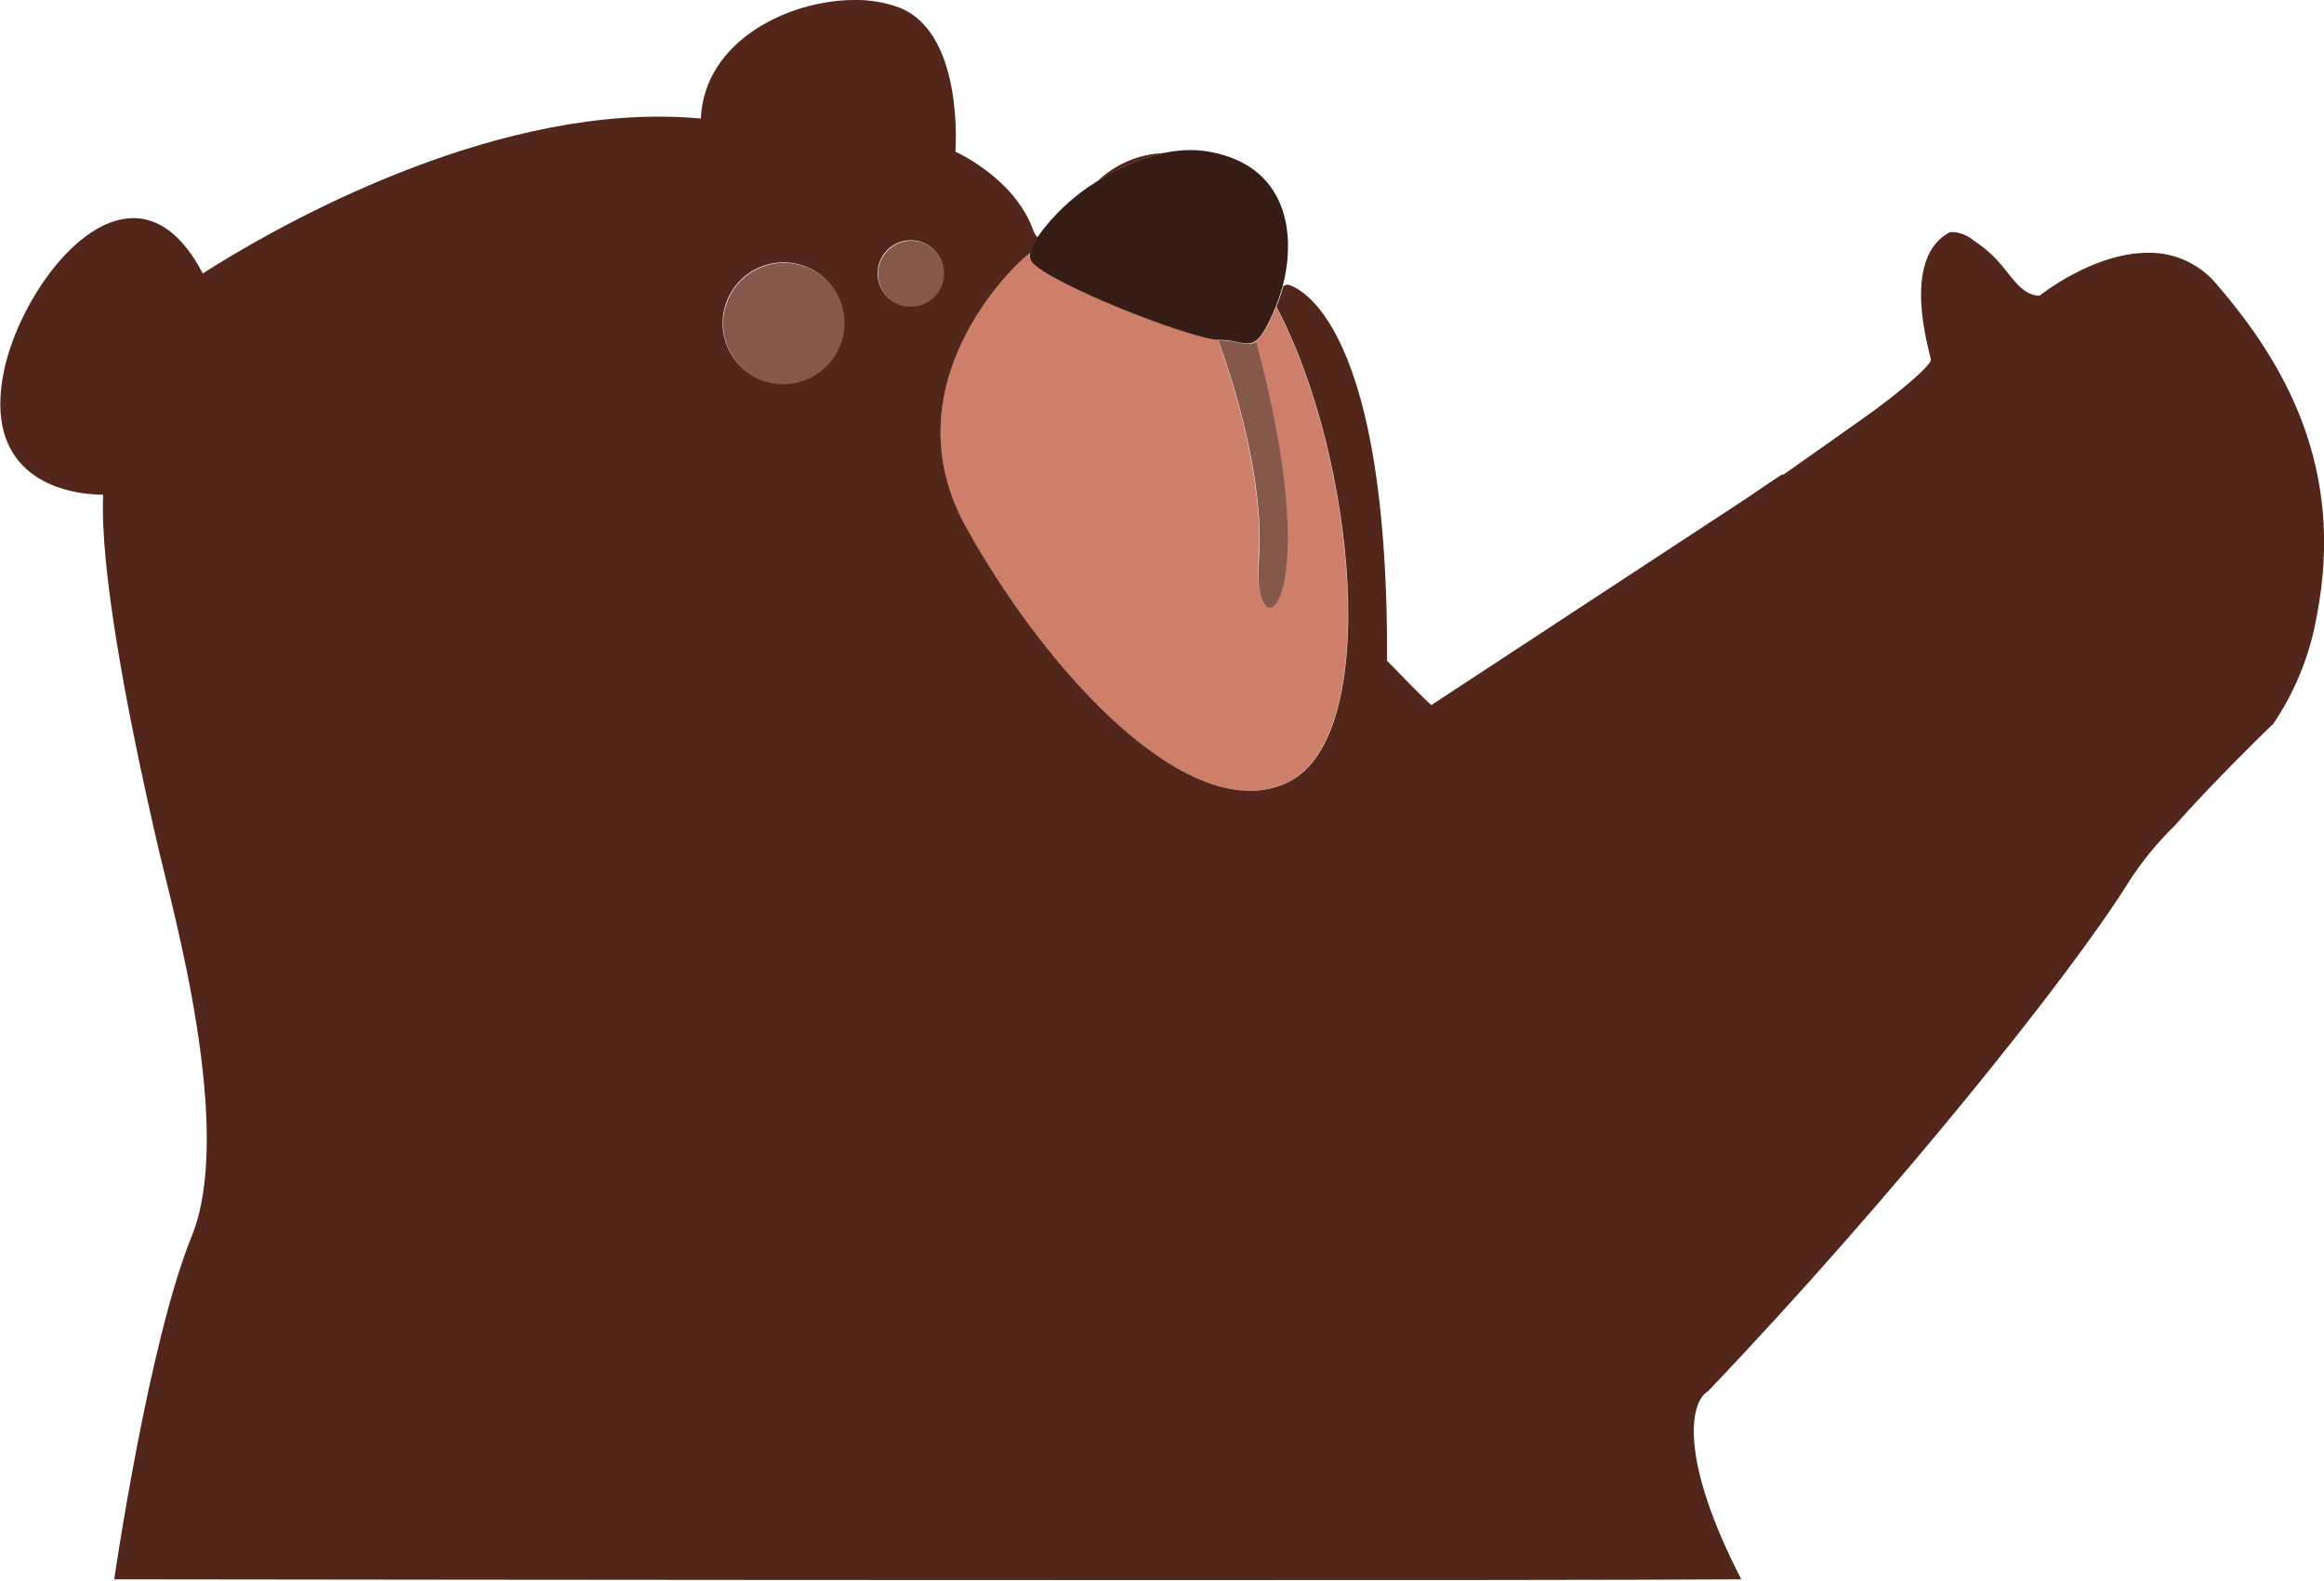
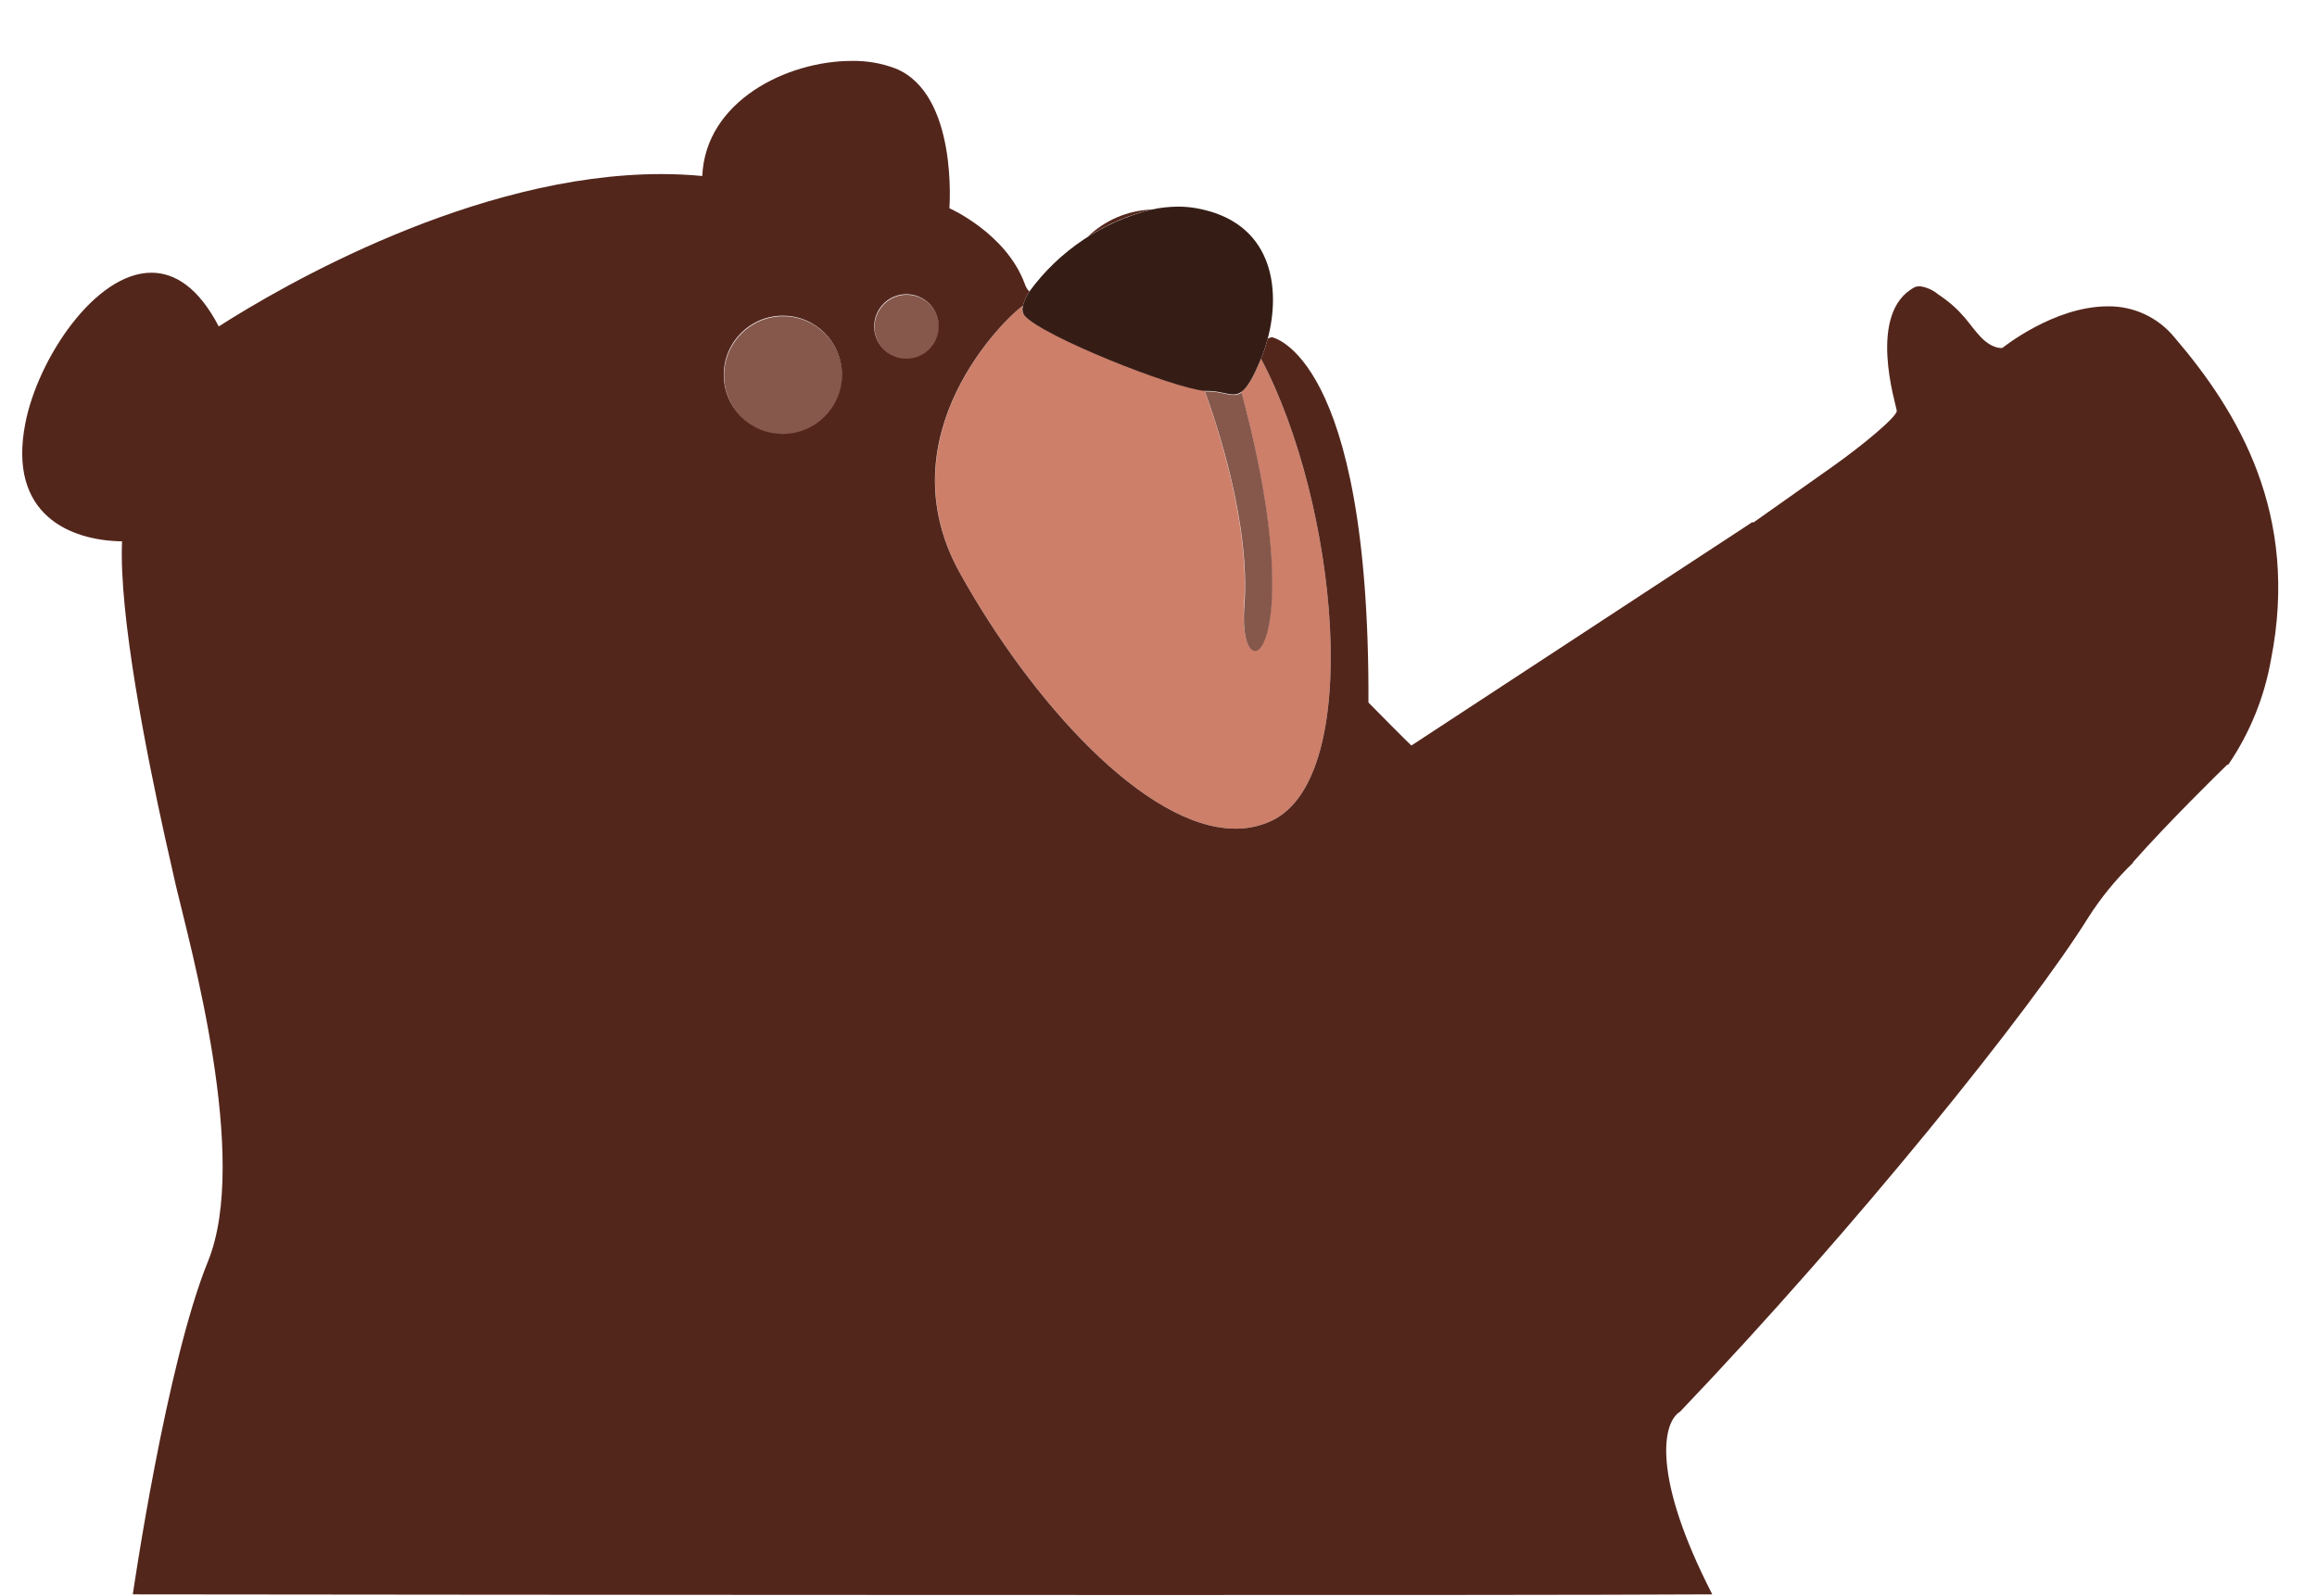
- <svg xmlns="http://www.w3.org/2000/svg" id="Слой_1" data-name="Слой 1" viewBox="0 0 209.97 142.78">
-   <defs>
-     <style>.cls-1{fill:#cd7f6a;}.cls-2{fill:#86584c;}.cls-3{fill:#351d16;}.cls-4{fill:#53261c;}</style>
-   </defs>
-   <path class="cls-1" d="M121.41,302.79c-1.53,1-13,12-5.84,24.92,6.62,11.87,17.27,23.75,25.62,23.75a7.76,7.76,0,0,0,3.38-.75c8.65-4.09,6.13-29.55-1-43h0c-.78,1.88-1.32,2.75-1.84,3.11,4.54,16.88,2.66,24.05,1.25,24.05-.63,0-1.17-1.48-1-4.21.59-7.7-2.68-17.23-3.69-20-3-.27-15.13-5.1-16.76-7a1,1,0,0,1-.16-.92" transform="translate(-28.28 -280)" />
-   <path class="cls-2" d="M138.33,310.7c1,2.73,4.28,12.26,3.69,20-.21,2.73.33,4.21,1,4.21,1.41,0,3.29-7.17-1.25-24.05a1.28,1.28,0,0,1-.74.22c-.61,0-1.32-.33-2.42-.33h-.24m-39.26-7a5.5,5.5,0,1,0,5.5,5.5,5.5,5.5,0,0,0-5.5-5.5m11.5-2a3,3,0,1,0,3,3,3,3,0,0,0-3-3" transform="translate(-28.28 -280)" />
-   <path class="cls-3" d="M135.85,293.56a12.11,12.11,0,0,0-2.46.27,18.71,18.71,0,0,0-6,2.56,18.36,18.36,0,0,0-5.41,5.08,4.51,4.51,0,0,0-.6,1.32,1,1,0,0,0,.16.92c1.63,1.89,13.72,6.72,16.76,7h.24c1.1,0,1.81.33,2.42.33a1.28,1.28,0,0,0,.74-.22c.52-.36,1.06-1.23,1.84-3.11h0a15.76,15.76,0,0,0,.63-1.87c1.24-4.72.43-10.86-6.63-12.13a9.91,9.91,0,0,0-1.72-.15" transform="translate(-28.28 -280)" />
-   <path class="cls-4" d="M228.57,305.71a7.89,7.89,0,0,0-6.21-2.87c-5,0-9.79,3.87-9.79,3.87s-.88.16-2-1-1.64-2.43-4-4a3.28,3.28,0,0,0-1.68-.73,2,2,0,0,0-.43,0c-4.57,2.35-1.77,11-1.73,11.53s-3.16,3.21-6,5.21c-1.74,1.22-5,3.55-7.36,5.2l-.07-.06-1.15.76L186,325.08l-28.4,18.63h0s-.12,0-4-4c.12-32.44-9-34-9-34l-.37.13a15.76,15.76,0,0,1-.63,1.87c7.13,13.45,9.65,38.91,1,43a7.76,7.76,0,0,1-3.38.75c-8.35,0-19-11.88-25.62-23.75-7.19-12.88,4.31-23.92,5.84-24.92a4.51,4.51,0,0,1,.6-1.32,1.87,1.87,0,0,1-.44-.76c-1.75-4.69-7-7-7-7s.83-10.62-5-13a11.15,11.15,0,0,0-4.1-.71c-6,0-13.6,3.72-13.9,10.71-1.27-.12-2.54-.17-3.81-.17-17.37,0-35.32,10.41-41.19,14.17-1.87-3.58-4.06-5-6.27-5-5.24,0-10.56,8-11.73,14-1.67,8.51,4.14,10.93,9,11-.31,6.8,2.29,19.85,4,27.57.4,1.83.76,3.36,1,4.43,1.32,5.64,6.9,25.42,3,35s-7,31-7,31,50.6.07,94.15.07c21.78,0,41.8,0,52.85-.07-5.63-10.94-4.66-16-3-17,16.47-17.25,32.69-37.47,38-46a28.72,28.72,0,0,1,4.14-5.08l0,0c3.3-3.74,7.9-8.24,8.8-9.11l.05,0a25,25,0,0,0,4-9.82C240.23,322.2,234.6,312.71,228.57,305.71Zm-129.5,9a5.5,5.5,0,1,1,5.5-5.5A5.5,5.5,0,0,1,99.07,314.71Zm11.5-7a3,3,0,1,1,3-3A3,3,0,0,1,110.57,307.71Z" transform="translate(-28.28 -280)" />
-   <path class="cls-4" d="M127.42,296.39a18.71,18.71,0,0,1,6-2.56A9.16,9.16,0,0,0,127.42,296.39Z" transform="translate(-28.28 -280)" />
+ <svg xmlns="http://www.w3.org/2000/svg" id="Слой_1" data-name="Слой 1" viewBox="0 0 215.64 148.45" style="width: 4.59%">
+   <g class="bear">
+     <path d="M127.85,279.07c-1.54,1-13,12.05-5.85,24.93,6.63,11.87,17.27,23.74,25.62,23.74A7.75,7.75,0,0,0,151,327c8.65-4.09,6.13-29.55-1-43h0c-.78,1.88-1.32,2.75-1.84,3.1,4.54,16.88,2.66,24.06,1.26,24.06-.64,0-1.18-1.48-1-4.21.59-7.7-2.68-17.24-3.69-20-3-.27-15.13-5.1-16.76-7a1,1,0,0,1-.15-.93" transform="translate(-32.64 -250.62)" style="fill:#cd7f6a" />
+     <path d="M144.76,287c1,2.72,4.28,12.26,3.69,20-.21,2.73.33,4.21,1,4.21,1.4,0,3.28-7.18-1.26-24.06a1.22,1.22,0,0,1-.74.23c-.6,0-1.32-.33-2.42-.33h-.24m-39.26-7a5.5,5.5,0,1,0,5.5,5.5,5.5,5.5,0,0,0-5.5-5.5m11.5-2a3,3,0,1,0,3,3,3,3,0,0,0-3-3" transform="translate(-32.64 -250.62)" style="fill:#86584c" />
+     <path d="M142.28,269.85a12.11,12.11,0,0,0-2.46.27,20.1,20.1,0,0,0-11.38,7.63,4.21,4.21,0,0,0-.59,1.32,1,1,0,0,0,.15.93c1.63,1.89,13.72,6.72,16.76,7H145c1.1,0,1.82.33,2.42.33a1.22,1.22,0,0,0,.74-.23c.52-.35,1.06-1.22,1.84-3.1h0a14.8,14.8,0,0,0,.63-1.88c1.25-4.72.43-10.85-6.63-12.12a9.91,9.91,0,0,0-1.72-.15" transform="translate(-32.64 -250.62)" style="fill:#351d16" />
+     <path d="M235,282a7.86,7.86,0,0,0-6.21-2.87c-5,0-9.79,3.87-9.79,3.87s-.88.16-2-1-1.64-2.44-4-4a3.31,3.31,0,0,0-1.68-.74,1.54,1.54,0,0,0-.43.06c-4.57,2.34-1.77,11-1.72,11.53s-3.17,3.21-6,5.21c-1.74,1.21-5,3.55-7.36,5.2l-.07-.06-1.15.76-2.14,1.4L164,320h0s-.11-.05-4-4c.12-32.44-9-34-9-34l-.37.12A14.8,14.8,0,0,1,150,284c7.13,13.45,9.65,38.91,1,43a7.75,7.75,0,0,1-3.38.74c-8.35,0-19-11.87-25.62-23.74-7.19-12.88,4.31-23.92,5.85-24.93a4.21,4.21,0,0,1,.59-1.32A1.86,1.86,0,0,1,128,277c-1.75-4.69-7-7-7-7s.83-10.62-5-13a10.91,10.91,0,0,0-4.1-.71c-6,0-13.6,3.72-13.9,10.71-1.26-.12-2.54-.18-3.81-.18C76.82,266.82,58.87,277.24,53,281c-1.87-3.59-4.06-5-6.27-5-5.24,0-10.56,8-11.73,14-1.67,8.51,4.14,10.93,9,11-.31,6.79,2.29,19.84,4,27.57.41,1.82.76,3.35,1,4.43,1.32,5.64,6.9,25.42,3,35s-7,31-7,31,50.6.06,94.16.06c21.77,0,41.79,0,52.84-.06-5.63-10.94-4.66-16-3-17,16.47-17.25,32.69-37.47,38-46a28.05,28.05,0,0,1,4.15-5.08l0-.05c3.3-3.73,7.9-8.23,8.8-9.11l.05.06a25.11,25.11,0,0,0,4-9.82C246.66,298.49,241,289,235,282Zm-129.5,9a5.5,5.5,0,1,1,5.5-5.5A5.5,5.5,0,0,1,105.5,291Zm11.5-7a3,3,0,1,1,3-3A3,3,0,0,1,117,284Z" transform="translate(-32.64 -250.62)" style="fill:#53261c" />
+     <path d="M133.85,272.68a18.49,18.49,0,0,1,6-2.56A9.06,9.06,0,0,0,133.85,272.68Z" transform="translate(-32.64 -250.62)" style="fill:#53261c" />
+   </g>
+   <path class="outline" d="M139.92,399.06c-43.55,0-94.16-.06-94.16-.06H42.49l.47-3.24c.13-.89,3.2-21.88,7.18-31.66,3.17-7.79-1-24.8-2.62-31.2-.21-.82-.38-1.52-.51-2.09-.26-1.09-.61-2.63-1-4.47-1.77-8-3.8-18.56-4.05-25.6a11.48,11.48,0,0,1-7-3.88c-2.1-2.59-2.74-6-1.91-10.24,1.3-6.66,7.22-16.3,14.51-16.3,2,0,4.71.76,7.16,4,7.36-4.41,24-13.13,40.3-13.13l1.44,0c1.91-6.67,9.28-10.56,16.27-10.56a13.7,13.7,0,0,1,5.17.92c6,2.46,6.79,10.26,6.81,14a18.16,18.16,0,0,1,5.06,4.54,24.8,24.8,0,0,1,3.19-2.47,11.86,11.86,0,0,1,7.36-3.12,13.45,13.45,0,0,1,5-.08,11,11,0,0,1,7.69,4.81,12.81,12.81,0,0,1,1.66,8.24c3.43,2.41,8.9,10.09,9,34.57l1.53,1.54,31.6-20.74h0l5.55-3.91a47.89,47.89,0,0,0,4.58-3.59c-1.51-6.88-.33-11.37,3.5-13.34l.28-.14.3-.08a4.48,4.48,0,0,1,1.15-.15,5.76,5.76,0,0,1,3.24,1.21,14.32,14.32,0,0,1,3.74,3.52l.45.56c2.06-1.33,5.94-3.42,10-3.42a10.76,10.76,0,0,1,8.36,3.85h0c5.59,6.5,12.68,16.93,9.63,32.4a28,28,0,0,1-4.5,10.9l-2.1,3-.44-.52c-1.39,1.38-3.2,3.23-4.9,5.06l.08.1-1.78,1.85a25.52,25.52,0,0,0-3.74,4.57c-5.41,8.7-21.61,28.93-38.35,46.46l-.34.33c-.41,1-.47,5.11,3.81,13.42L197.4,399l-4.62,0C183,399,165.22,399.06,139.92,399.06Zm-90.84-5.73c11.92,0,53.91.06,90.84.06,21.83,0,38.06,0,48.38,0-4.77-11.14-2-15.09-.4-16.33,15.91-16.69,32.19-36.89,37.46-45.35a29.64,29.64,0,0,1,3.94-5l.45-.54c3.38-3.82,8.05-8.39,9-9.27l0,0a22.61,22.61,0,0,0,3.24-8.24c2.54-12.91-3.14-21.53-8.37-27.61h0a5.05,5.05,0,0,0-4.06-1.88c-3.86,0-8,3.21-8,3.25l-.56.45-.72.13a5.16,5.16,0,0,1-4.53-1.82,16.9,16.9,0,0,1-1.11-1.31,9,9,0,0,0-2.26-2.2c-.49.87-.86,2.83.21,7.2a5.09,5.09,0,0,1,.19,1c.09,1.08.2,2.56-7.25,7.75-1.74,1.21-5,3.54-7.34,5.18L196.32,300l-.12-.11L165,320.43l-1.46-.73c-.51-.26-.53-.27-4.75-4.55l-.82-.83v-1.17c.09-23.74-4.79-29.63-6.39-30.92l-4.22,1.41,1.34-5.08a8.29,8.29,0,0,0-.48-6.33,5.44,5.44,0,0,0-3.91-2.27,8,8,0,0,0-3.1.1l-.26.05h-.27a6.21,6.21,0,0,0-4.13,1.84l-.36.27a15.48,15.48,0,0,0-4.54,4.19l-1.79,2.86L127.31,277a4.62,4.62,0,0,1-1.2-1.87c-1.29-3.47-5.44-5.37-5.48-5.39l-1.84-.81.15-2c.21-2.79-.31-8.95-3.24-10.15a8.21,8.21,0,0,0-3-.5c-4.32,0-10.83,2.54-11.07,8l-.13,3-3-.28c-1.15-.11-2.34-.17-3.54-.17-16.94,0-34.64,10.51-39.66,13.73l-2.62,1.68-1.43-2.76c-.82-1.58-2.14-3.48-3.75-3.48-3.17,0-7.85,6.14-9,11.72-.49,2.48-.23,4.36.75,5.58,1.46,1.79,4.34,2,5.51,2l2.92,0-.13,2.92c-.22,4.83,1.18,14.35,3.93,26.83.4,1.81.75,3.33,1,4.4.13.54.29,1.22.49,2,2,8.18,6.24,25.2,2.37,34.69C52.56,373.21,50.1,387.05,49.08,393.33Z" transform="translate(-32.64 -250.62)" style="fill: transparent" />
</svg>
